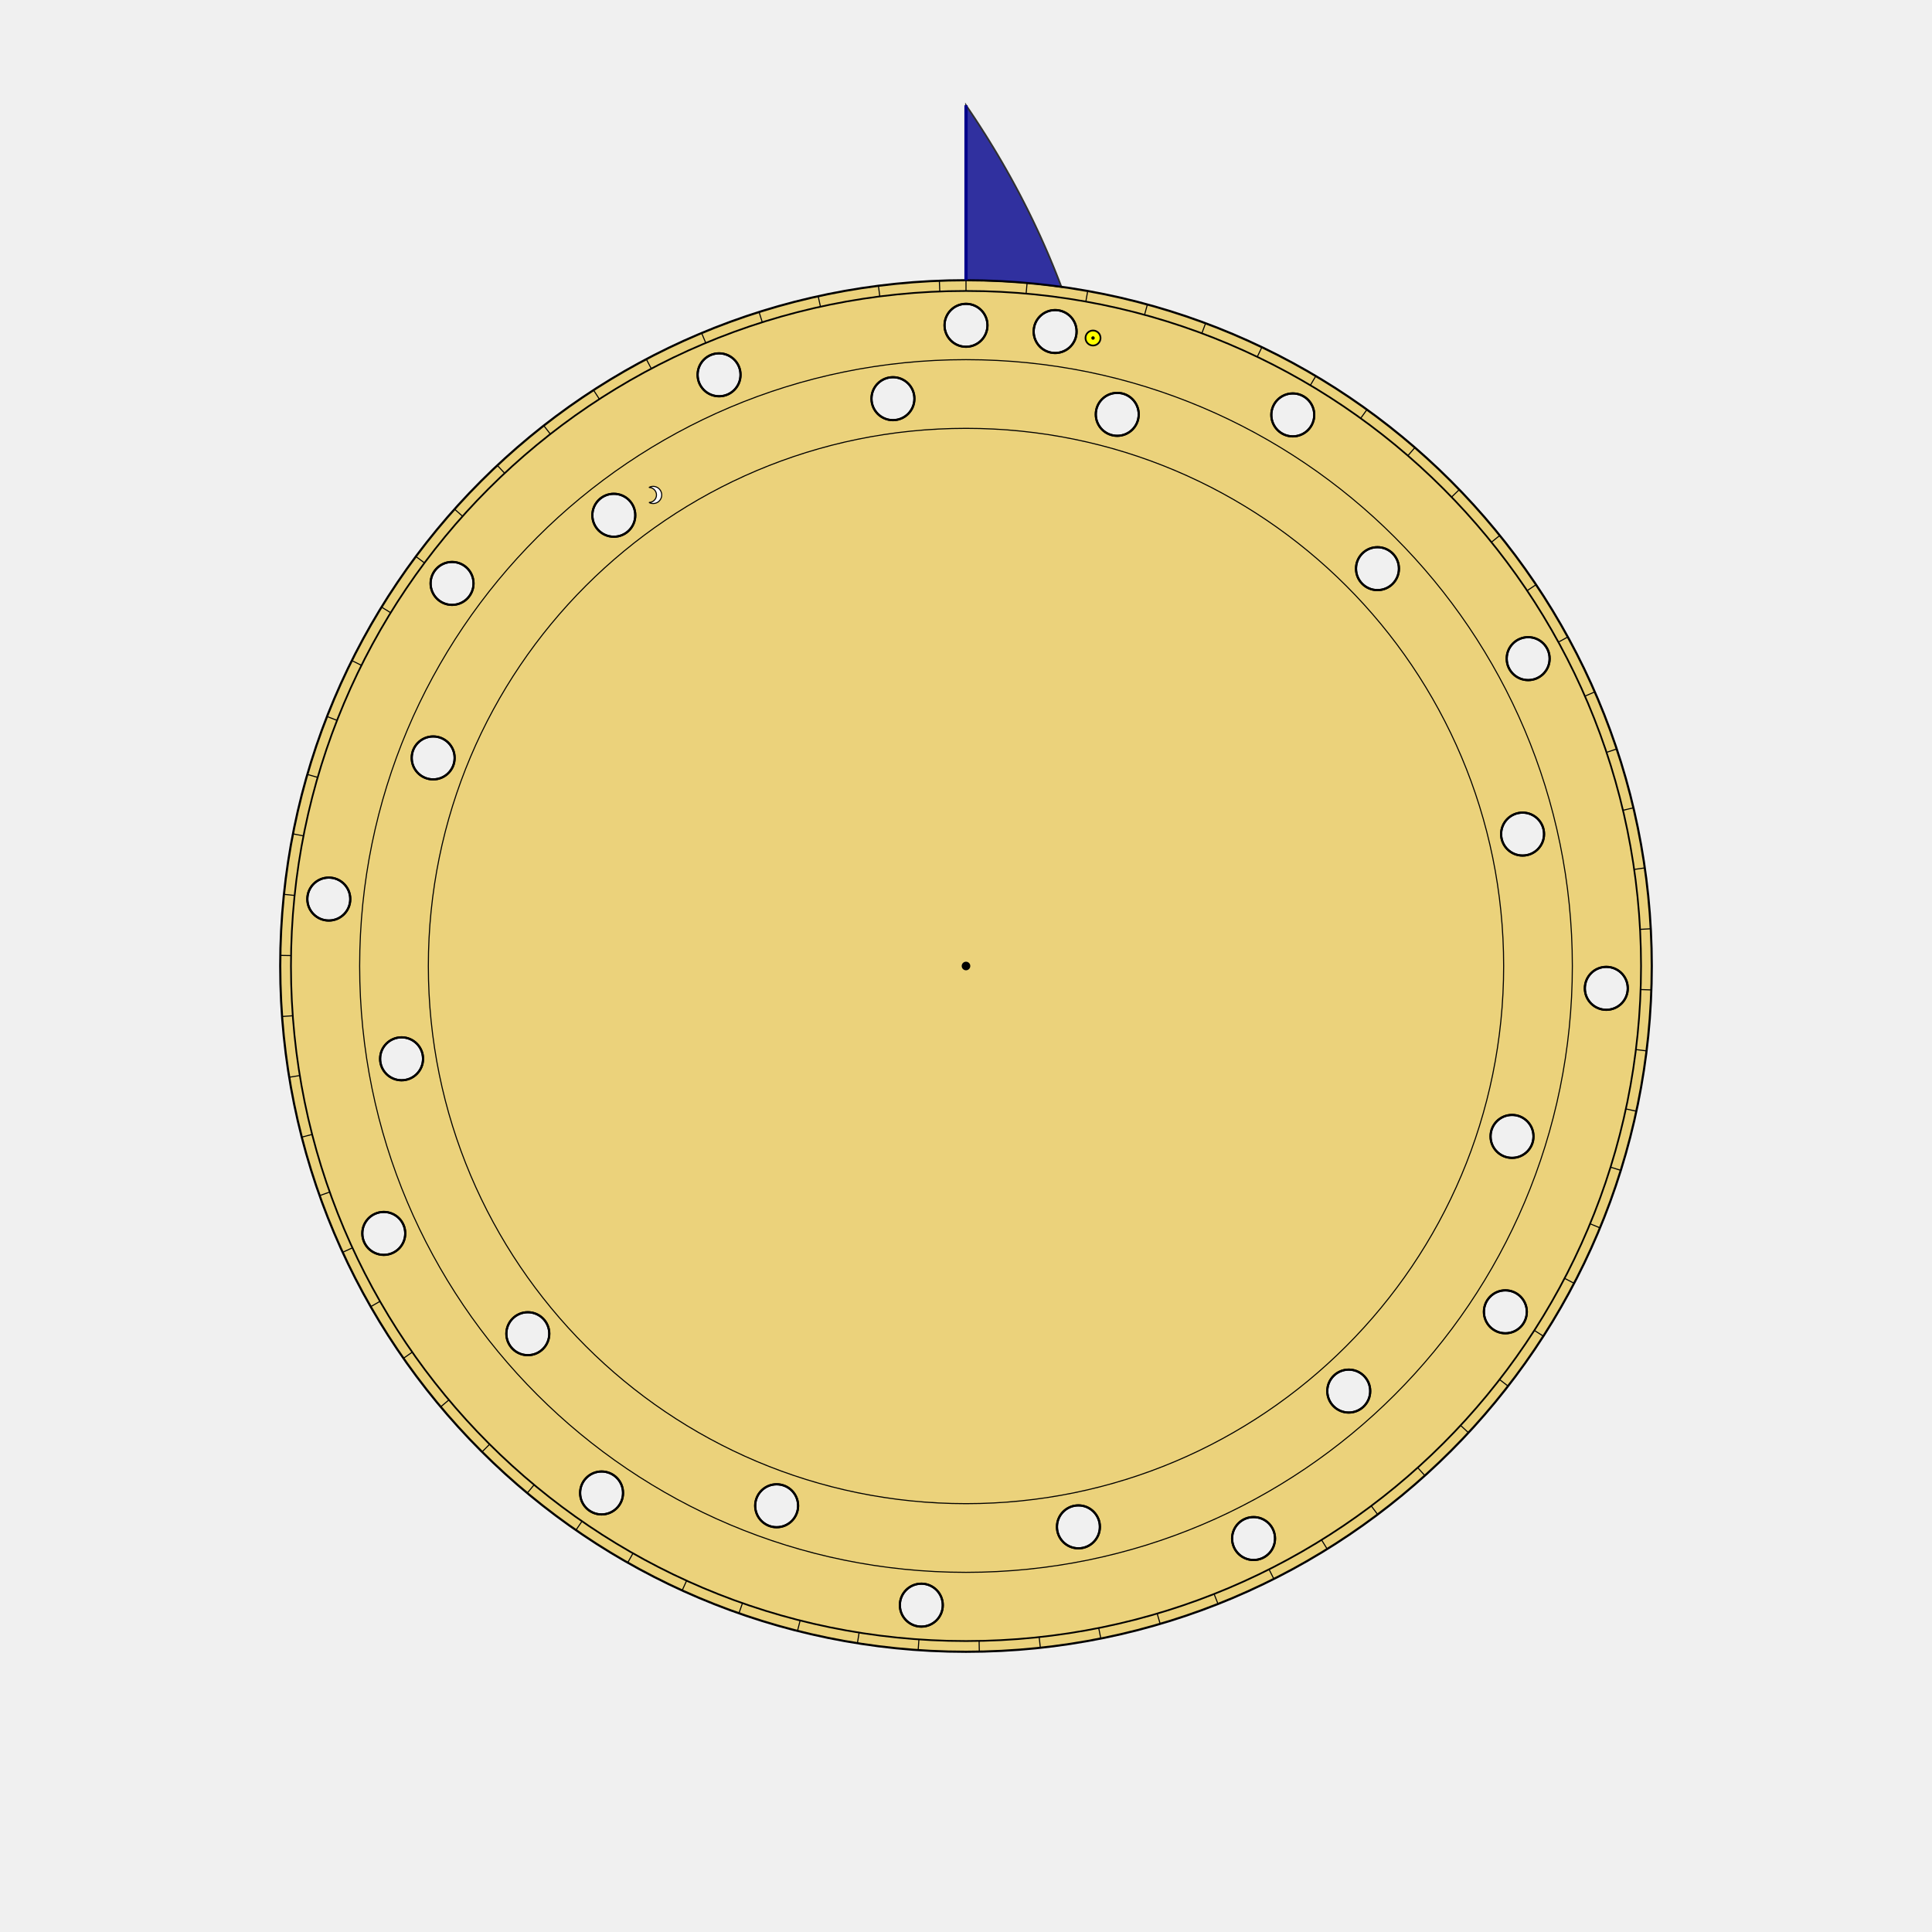
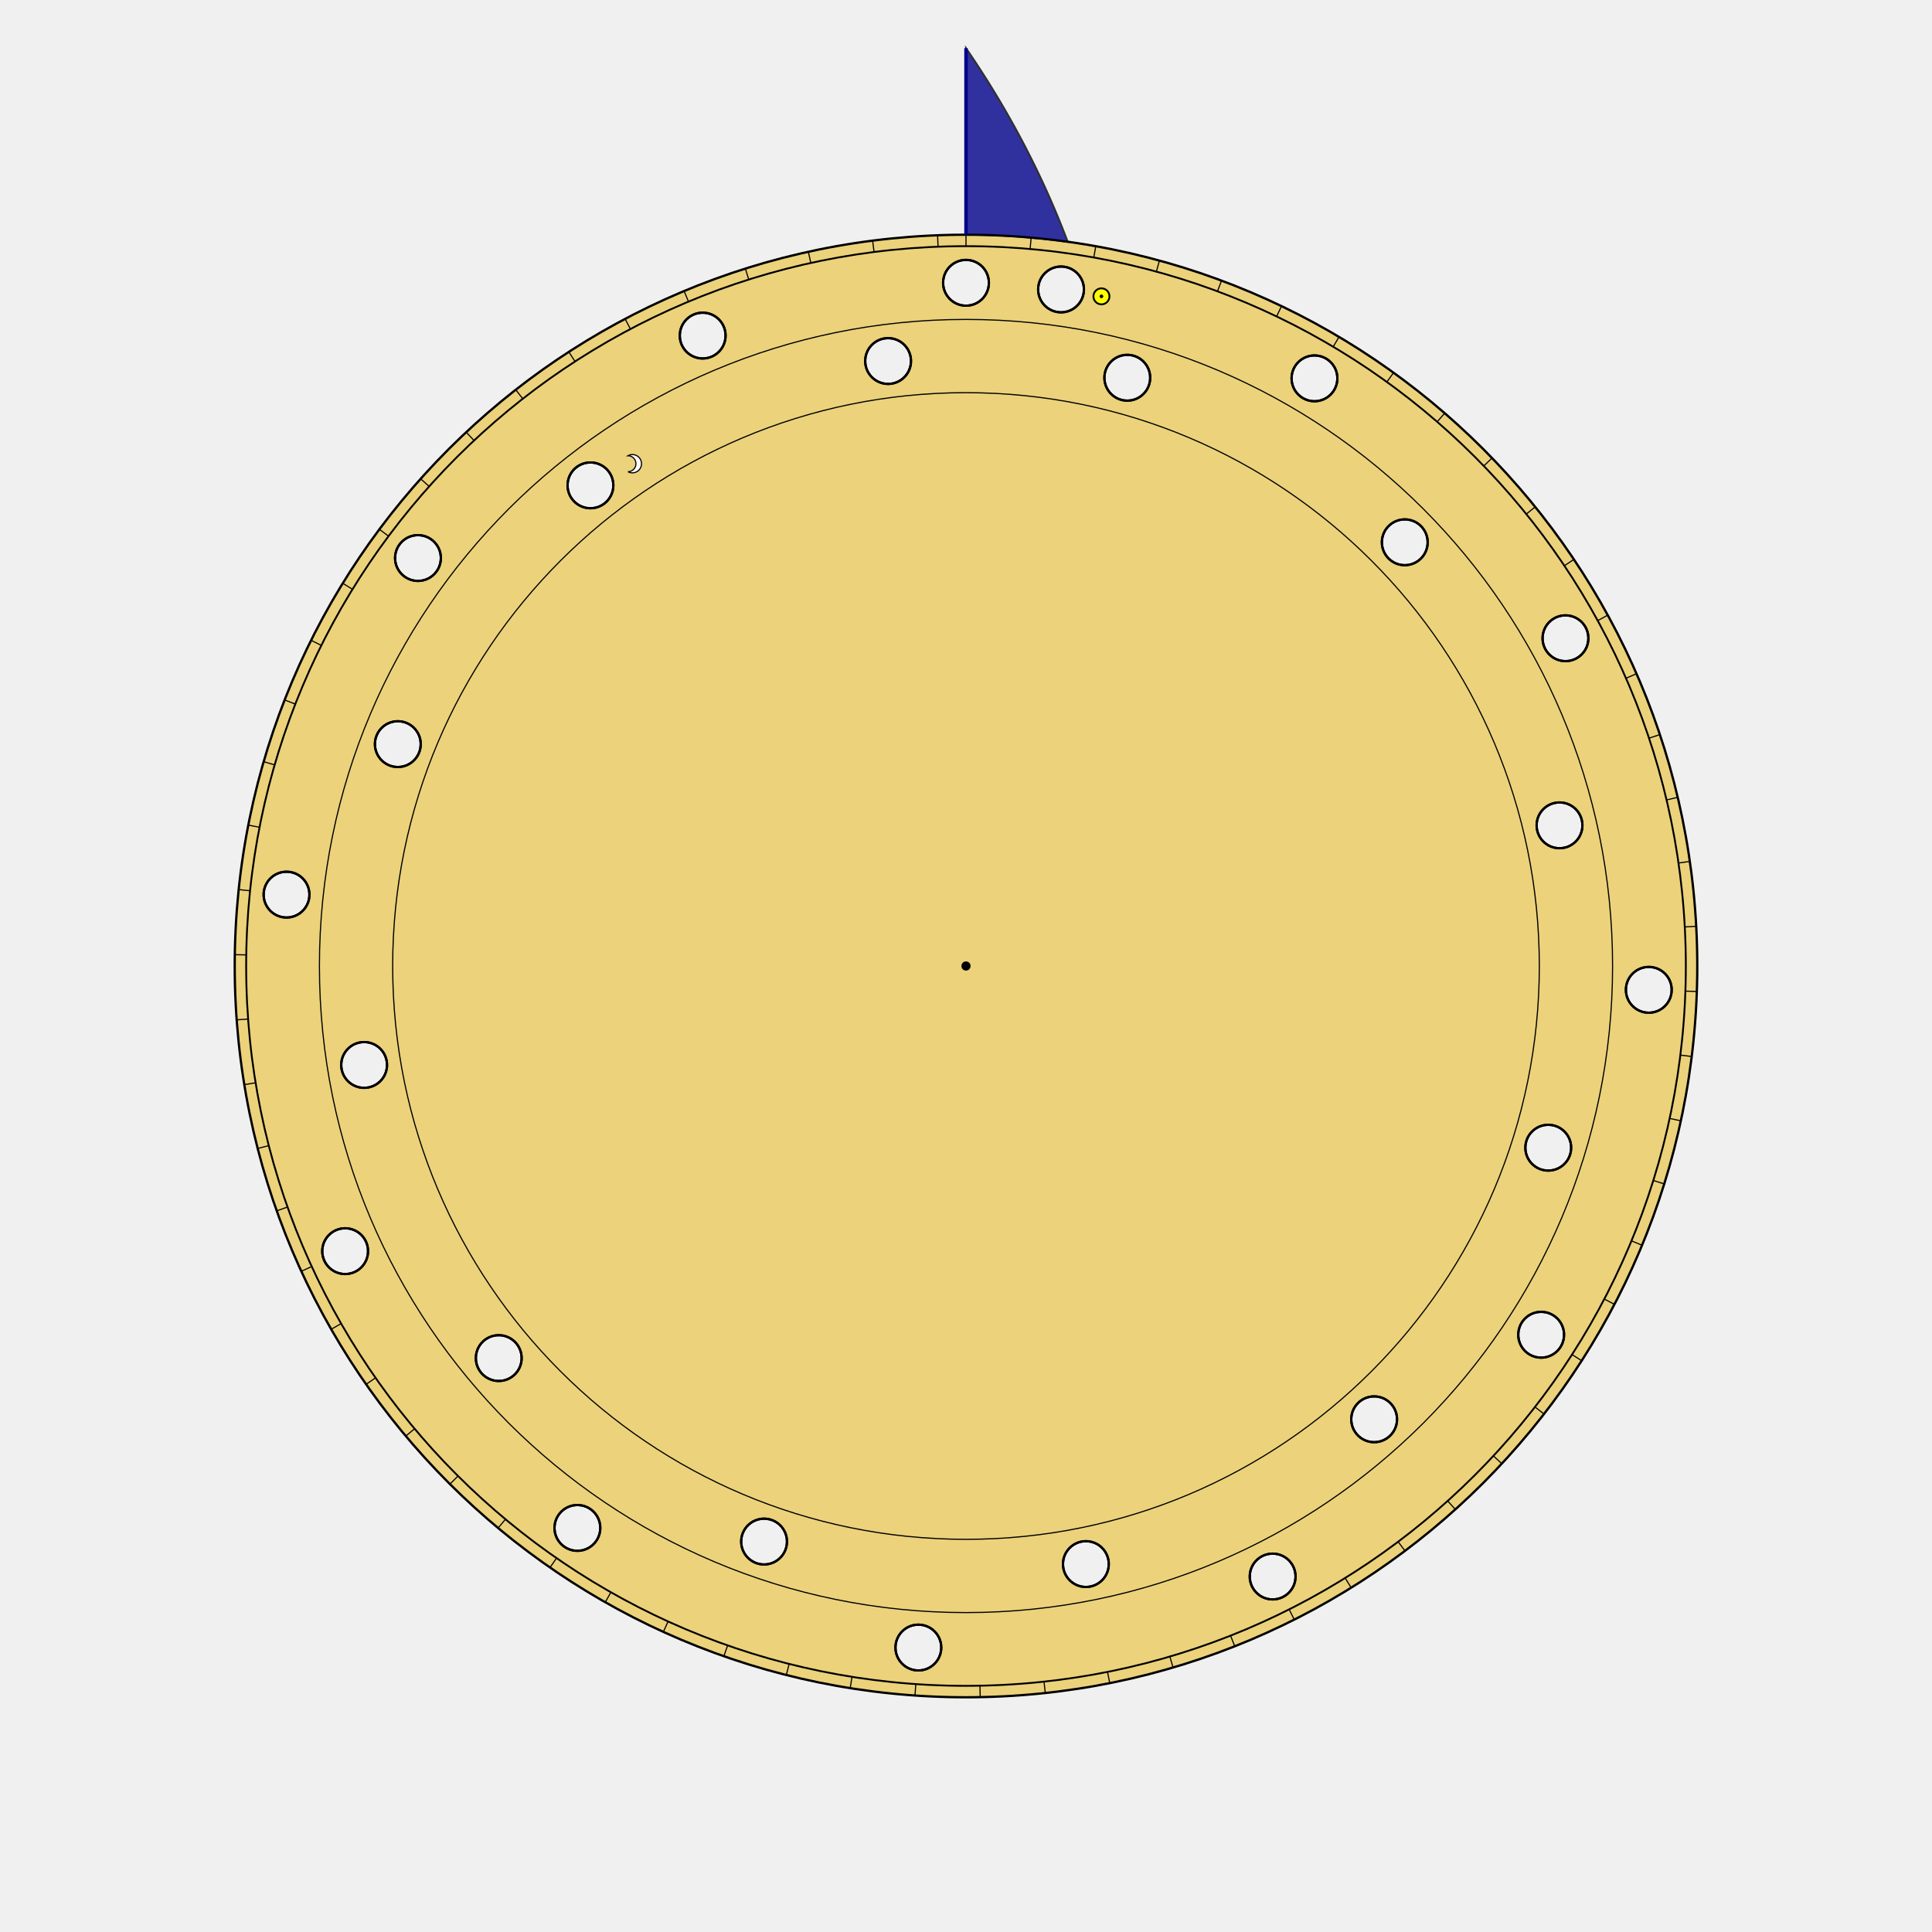
- <svg xmlns="http://www.w3.org/2000/svg" baseProfile="full" height="92cm" version="1.1" viewBox="-45 -45 90 90" width="92cm">
+ <svg xmlns="http://www.w3.org/2000/svg" baseProfile="full" height="26.5cm" version="1.1" viewBox="-42.2 -42.2 84.4 84.4" width="26.5cm">
  <defs />
  <g transform="rotate(-0.0, 0, 0)">
    <path d="M 31.946,0 A 31.946,31.946 0 1,1 -31.946,0 A 31.946,31.946 0 1,1 31.946,0 M 1,-29.846 A 1.0,1.0 0 1,0 -1,-29.846 A 1.0,1.0 0 1,0 1,-29.846 M 16.223,-25.672 A 1.0,1.0 0 1,0 14.223,-25.672 A 1.0,1.0 0 1,0 16.223,-25.672 M 27.188,-14.318 A 1.0,1.0 0 1,0 25.188,-14.318 A 1.0,1.0 0 1,0 27.188,-14.318 M 30.828,1.041 A 1.0,1.0 0 1,0 28.828,1.041 A 1.0,1.0 0 1,0 30.828,1.041 M 26.126,16.109 A 1.0,1.0 0 1,0 24.126,16.109 A 1.0,1.0 0 1,0 26.126,16.109 M 14.396,26.671 A 1.0,1.0 0 1,0 12.396,26.671 A 1.0,1.0 0 1,0 14.396,26.671 M -1.081,29.774 A 1.0,1.0 0 1,0 -3.081,29.774 A 1.0,1.0 0 1,0 -1.081,29.774 M -15.976,24.548 A 1.0,1.0 0 1,0 -17.976,24.548 A 1.0,1.0 0 1,0 -15.976,24.548 M -26.122,12.457 A 1.0,1.0 0 1,0 -28.122,12.457 A 1.0,1.0 0 1,0 -26.122,12.457 M -28.683,-3.118 A 1.0,1.0 0 1,0 -30.683,-3.118 A 1.0,1.0 0 1,0 -28.683,-3.118 M -22.941,-17.822 A 1.0,1.0 0 1,0 -24.941,-17.822 A 1.0,1.0 0 1,0 -22.941,-17.822 M -10.503,-27.54 A 1.0,1.0 0 1,0 -12.503,-27.54 A 1.0,1.0 0 1,0 -10.503,-27.54 M 5.152,-29.556 A 1.0,1.0 0 1,0 3.152,-29.556 A 1.0,1.0 0 1,0 5.152,-29.556 M 8.046,-25.698 A 1.0,1.0 0 1,0 6.046,-25.698 A 1.0,1.0 0 1,0 8.046,-25.698 M 20.168,-18.51 A 1.0,1.0 0 1,0 18.168,-18.51 A 1.0,1.0 0 1,0 20.168,-18.51 M 26.928,-6.145 A 1.0,1.0 0 1,0 24.928,-6.145 A 1.0,1.0 0 1,0 26.928,-6.145 M 26.436,7.938 A 1.0,1.0 0 1,0 24.436,7.938 A 1.0,1.0 0 1,0 26.436,7.938 M 18.83,19.802 A 1.0,1.0 0 1,0 16.83,19.802 A 1.0,1.0 0 1,0 18.83,19.802 M 6.237,26.127 A 1.0,1.0 0 1,0 4.237,26.127 A 1.0,1.0 0 1,0 6.237,26.127 M -7.821,25.144 A 1.0,1.0 0 1,0 -9.821,25.144 A 1.0,1.0 0 1,0 -7.821,25.144 M -19.412,17.129 A 1.0,1.0 0 1,0 -21.412,17.129 A 1.0,1.0 0 1,0 -19.412,17.129 M -25.293,4.323 A 1.0,1.0 0 1,0 -27.293,4.323 A 1.0,1.0 0 1,0 -25.293,4.323 M -23.821,-9.693 A 1.0,1.0 0 1,0 -25.821,-9.693 A 1.0,1.0 0 1,0 -23.821,-9.693 M -15.406,-20.997 A 1.0,1.0 0 1,0 -17.406,-20.997 A 1.0,1.0 0 1,0 -15.406,-20.997 M -2.403,-26.428 A 1.0,1.0 0 1,0 -4.403,-26.428 A 1.0,1.0 0 1,0 -2.403,-26.428 " fill="#EBD27B" fill-rule="evenodd" stroke="black" stroke-width="0.1" />
    <polygon fill="darkblue" opacity="0.8" points="1.9561489896192636e-15,-31.946 2.4551925602718102e-15,-40.096 2.4551925602718102e-15,-40.096 0.023,-40.063 0.052,-40.021 0.084,-39.974 0.118,-39.923 0.155,-39.869 0.192,-39.814 0.231,-39.756 0.271,-39.697 0.311,-39.636 0.353,-39.574 0.395,-39.511 0.438,-39.446 0.481,-39.38 0.525,-39.313 0.569,-39.246 0.614,-39.177 0.659,-39.107 0.704,-39.036 0.75,-38.965 0.796,-38.892 0.843,-38.819 0.89,-38.746 0.937,-38.671 0.984,-38.596 1.031,-38.52 1.079,-38.443 1.126,-38.366 1.174,-38.288 1.222,-38.209 1.271,-38.13 1.319,-38.05 1.367,-37.97 1.416,-37.889 1.464,-37.808 1.513,-37.726 1.561,-37.643 1.61,-37.56 1.659,-37.477 1.708,-37.393 1.756,-37.308 1.805,-37.223 1.854,-37.137 1.903,-37.051 1.951,-36.965 2,-36.878 2.049,-36.791 2.098,-36.703 2.146,-36.615 2.195,-36.526 2.243,-36.437 2.292,-36.347 2.34,-36.257 2.388,-36.167 2.437,-36.076 2.485,-35.985 2.533,-35.894 2.581,-35.802 2.628,-35.709 2.676,-35.617 2.724,-35.523 2.771,-35.43 2.819,-35.336 2.866,-35.242 2.913,-35.147 2.96,-35.052 3.007,-34.957 3.053,-34.862 3.1,-34.766 3.146,-34.669 3.192,-34.573 3.238,-34.476 3.284,-34.378 3.33,-34.281 3.375,-34.183 3.421,-34.084 3.466,-33.986 3.511,-33.887 3.555,-33.788 3.6,-33.688 3.644,-33.588 3.688,-33.488 3.732,-33.387 3.776,-33.287 3.82,-33.186 3.863,-33.084 3.906,-32.983 3.949,-32.881 3.991,-32.778 4.034,-32.676 4.076,-32.573 4.118,-32.47 4.159,-32.367 4.201,-32.263 4.242,-32.159 4.283,-32.055 4.324,-31.951 4.364,-31.846 4.404,-31.741 4.444,-31.636 4.444,-31.636 4.212,-31.667 3.979,-31.698 3.746,-31.726 3.513,-31.753 3.28,-31.778 3.046,-31.801 2.812,-31.822 2.579,-31.842 2.345,-31.86 2.11,-31.877 1.876,-31.891 1.642,-31.904 1.408,-31.915 1.173,-31.925 0.939,-31.933 0.704,-31.939 0.469,-31.943 0.235,-31.945 1.9561489896192636e-15,-31.946" stroke="black" stroke-width="0.08" />
    <line stroke="darkblue" stroke-width="0.15" x1="1.9561489896192636e-15" x2="2.4551925602718102e-15" y1="-31.946" y2="-40.096" />
    <circle cx="0" cy="0" fill="none" r="31.446" stroke="black" stroke-width="0.08" />
    <circle cx="0" cy="0" fill="none" r="28.246" stroke="black" stroke-width="0.05" />
    <circle cx="0" cy="0" fill="none" r="25.046" stroke="black" stroke-width="0.05" />
    <line stroke="black" stroke-width="0.05" x1="1.92553281964058e-15" x2="1.9561489896192636e-15" y1="-31.446" y2="-31.946" />
    <line stroke="black" stroke-width="0.05" x1="2.801" x2="2.846" y1="-31.321" y2="-31.819" />
    <line stroke="black" stroke-width="0.05" x1="5.581" x2="5.669" y1="-30.947" y2="-31.439" />
    <line stroke="black" stroke-width="0.05" x1="8.315" x2="8.448" y1="-30.327" y2="-30.809" />
    <line stroke="black" stroke-width="0.05" x1="10.984" x2="11.159" y1="-29.466" y2="-29.934" />
    <line stroke="black" stroke-width="0.05" x1="13.565" x2="13.781" y1="-28.37" y2="-28.821" />
    <line stroke="black" stroke-width="0.05" x1="16.039" x2="16.294" y1="-27.049" y2="-27.479" />
    <line stroke="black" stroke-width="0.05" x1="18.385" x2="18.677" y1="-25.512" y2="-25.918" />
    <line stroke="black" stroke-width="0.05" x1="20.584" x2="20.912" y1="-23.773" y2="-24.151" />
    <line stroke="black" stroke-width="0.05" x1="22.62" x2="22.98" y1="-21.845" y2="-22.192" />
    <line stroke="black" stroke-width="0.05" x1="24.477" x2="24.866" y1="-19.743" y2="-20.057" />
    <line stroke="black" stroke-width="0.05" x1="26.138" x2="26.554" y1="-17.484" y2="-17.762" />
    <line stroke="black" stroke-width="0.05" x1="27.592" x2="28.03" y1="-15.085" y2="-15.325" />
    <line stroke="black" stroke-width="0.05" x1="28.826" x2="29.284" y1="-12.567" y2="-12.767" />
    <line stroke="black" stroke-width="0.05" x1="29.831" x2="30.305" y1="-9.949" y2="-10.108" />
    <line stroke="black" stroke-width="0.05" x1="30.599" x2="31.085" y1="-7.252" y2="-7.368" />
    <line stroke="black" stroke-width="0.05" x1="31.123" x2="31.618" y1="-4.498" y2="-4.569" />
    <line stroke="black" stroke-width="0.05" x1="31.4" x2="31.899" y1="-1.707" y2="-1.734" />
    <line stroke="black" stroke-width="0.05" x1="31.427" x2="31.927" y1="1.097" y2="1.114" />
    <line stroke="black" stroke-width="0.05" x1="31.205" x2="31.701" y1="3.892" y2="3.954" />
    <line stroke="black" stroke-width="0.05" x1="30.734" x2="31.222" y1="6.657" y2="6.763" />
    <line stroke="black" stroke-width="0.05" x1="30.018" x2="30.496" y1="9.368" y2="9.517" />
    <line stroke="black" stroke-width="0.05" x1="29.065" x2="29.527" y1="12.005" y2="12.196" />
    <line stroke="black" stroke-width="0.05" x1="27.879" x2="28.323" y1="14.547" y2="14.778" />
    <line stroke="black" stroke-width="0.05" x1="26.473" x2="26.894" y1="16.973" y2="17.243" />
    <line stroke="black" stroke-width="0.05" x1="24.855" x2="25.251" y1="19.264" y2="19.57" />
    <line stroke="black" stroke-width="0.05" x1="23.04" x2="23.407" y1="21.401" y2="21.741" />
    <line stroke="black" stroke-width="0.05" x1="21.042" x2="21.377" y1="23.369" y2="23.74" />
    <line stroke="black" stroke-width="0.05" x1="18.877" x2="19.177" y1="25.15" y2="25.55" />
    <line stroke="black" stroke-width="0.05" x1="16.561" x2="16.824" y1="26.732" y2="27.157" />
    <line stroke="black" stroke-width="0.05" x1="14.114" x2="14.338" y1="28.101" y2="28.548" />
    <line stroke="black" stroke-width="0.05" x1="11.554" x2="11.738" y1="29.247" y2="29.712" />
    <line stroke="black" stroke-width="0.05" x1="8.903" x2="9.044" y1="30.16" y2="30.639" />
    <line stroke="black" stroke-width="0.05" x1="6.181" x2="6.279" y1="30.833" y2="31.323" />
    <line stroke="black" stroke-width="0.05" x1="3.409" x2="3.463" y1="31.261" y2="31.758" />
    <line stroke="black" stroke-width="0.05" x1="0.611" x2="0.62" y1="31.44" y2="31.94" />
    <line stroke="black" stroke-width="0.05" x1="-2.193" x2="-2.228" y1="31.37" y2="31.869" />
    <line stroke="black" stroke-width="0.05" x1="-4.979" x2="-5.058" y1="31.05" y2="31.543" />
    <line stroke="black" stroke-width="0.05" x1="-7.725" x2="-7.848" y1="30.483" y2="30.967" />
    <line stroke="black" stroke-width="0.05" x1="-10.41" x2="-10.575" y1="29.673" y2="30.145" />
    <line stroke="black" stroke-width="0.05" x1="-13.012" x2="-13.219" y1="28.628" y2="29.083" />
    <line stroke="black" stroke-width="0.05" x1="-15.511" x2="-15.757" y1="27.355" y2="27.79" />
    <line stroke="black" stroke-width="0.05" x1="-17.886" x2="-18.17" y1="25.864" y2="26.276" />
    <line stroke="black" stroke-width="0.05" x1="-20.119" x2="-20.439" y1="24.168" y2="24.553" />
    <line stroke="black" stroke-width="0.05" x1="-22.192" x2="-22.545" y1="22.28" y2="22.634" />
    <line stroke="black" stroke-width="0.05" x1="-24.089" x2="-24.472" y1="20.214" y2="20.536" />
    <line stroke="black" stroke-width="0.05" x1="-25.794" x2="-26.204" y1="17.988" y2="18.274" />
    <line stroke="black" stroke-width="0.05" x1="-27.293" x2="-27.727" y1="15.618" y2="15.867" />
    <line stroke="black" stroke-width="0.05" x1="-28.576" x2="-29.031" y1="13.125" y2="13.334" />
    <line stroke="black" stroke-width="0.05" x1="-29.632" x2="-30.103" y1="10.527" y2="10.694" />
    <line stroke="black" stroke-width="0.05" x1="-30.452" x2="-30.936" y1="7.845" y2="7.97" />
    <line stroke="black" stroke-width="0.05" x1="-31.03" x2="-31.523" y1="5.101" y2="5.182" />
    <line stroke="black" stroke-width="0.05" x1="-31.361" x2="-31.86" y1="2.317" y2="2.353" />
    <line stroke="black" stroke-width="0.05" x1="-31.443" x2="-31.943" y1="-0.486" y2="-0.494" />
    <line stroke="black" stroke-width="0.05" x1="-31.274" x2="-31.771" y1="-3.286" y2="-3.338" />
    <line stroke="black" stroke-width="0.05" x1="-30.857" x2="-31.348" y1="-6.059" y2="-6.155" />
    <line stroke="black" stroke-width="0.05" x1="-30.195" x2="-30.675" y1="-8.784" y2="-8.923" />
    <line stroke="black" stroke-width="0.05" x1="-29.292" x2="-29.758" y1="-11.439" y2="-11.62" />
    <line stroke="black" stroke-width="0.05" x1="-28.157" x2="-28.604" y1="-14.003" y2="-14.225" />
    <line stroke="black" stroke-width="0.05" x1="-26.797" x2="-27.223" y1="-16.455" y2="-16.717" />
    <line stroke="black" stroke-width="0.05" x1="-25.225" x2="-25.626" y1="-18.777" y2="-19.076" />
    <line stroke="black" stroke-width="0.05" x1="-23.452" x2="-23.825" y1="-20.95" y2="-21.283" />
    <line stroke="black" stroke-width="0.05" x1="-21.492" x2="-21.834" y1="-22.956" y2="-23.321" />
    <line stroke="black" stroke-width="0.05" x1="-19.362" x2="-19.669" y1="-24.779" y2="-25.173" />
    <line stroke="black" stroke-width="0.05" x1="-17.077" x2="-17.349" y1="-26.405" y2="-26.825" />
    <line stroke="black" stroke-width="0.05" x1="-14.657" x2="-14.89" y1="-27.822" y2="-28.264" />
    <line stroke="black" stroke-width="0.05" x1="-12.12" x2="-12.313" y1="-29.017" y2="-29.478" />
    <line stroke="black" stroke-width="0.05" x1="-9.487" x2="-9.638" y1="-29.981" y2="-30.458" />
    <line stroke="black" stroke-width="0.05" x1="-6.778" x2="-6.886" y1="-30.707" y2="-31.195" />
    <line stroke="black" stroke-width="0.05" x1="-4.016" x2="-4.079" y1="-31.189" y2="-31.685" />
    <line stroke="black" stroke-width="0.05" x1="-1.221" x2="-1.241" y1="-31.423" y2="-31.922" />
    <circle cx="1.8275610757087918e-15" cy="-29.846" fill="none" r="1.0" stroke="black" stroke-width="0.1" />
    <circle cx="15.223" cy="-25.672" fill="none" r="1.0" stroke="black" stroke-width="0.1" />
    <circle cx="26.188" cy="-14.318" fill="none" r="1.0" stroke="black" stroke-width="0.1" />
    <circle cx="29.828" cy="1.041" fill="none" r="1.0" stroke="black" stroke-width="0.1" />
    <circle cx="25.126" cy="16.109" fill="none" r="1.0" stroke="black" stroke-width="0.1" />
    <circle cx="13.396" cy="26.671" fill="none" r="1.0" stroke="black" stroke-width="0.1" />
    <circle cx="-2.081" cy="29.774" fill="none" r="1.0" stroke="black" stroke-width="0.1" />
    <circle cx="-16.976" cy="24.548" fill="none" r="1.0" stroke="black" stroke-width="0.1" />
    <circle cx="-27.122" cy="12.457" fill="none" r="1.0" stroke="black" stroke-width="0.1" />
    <circle cx="-29.683" cy="-3.118" fill="none" r="1.0" stroke="black" stroke-width="0.1" />
    <circle cx="-23.941" cy="-17.822" fill="none" r="1.0" stroke="black" stroke-width="0.1" />
    <circle cx="-11.503" cy="-27.54" fill="none" r="1.0" stroke="black" stroke-width="0.1" />
    <circle cx="4.152" cy="-29.556" fill="none" r="1.0" stroke="black" stroke-width="0.1" />
    <circle cx="5.917" cy="-29.254" fill="yellow" r="0.35" stroke="black" stroke-width="0.08" />
    <circle cx="5.917" cy="-29.254" fill="black" r="0.08" />
    <circle cx="7.046" cy="-25.698" fill="none" r="1.0" stroke="black" stroke-width="0.1" />
    <circle cx="19.168" cy="-18.51" fill="none" r="1.0" stroke="black" stroke-width="0.1" />
    <circle cx="25.928" cy="-6.145" fill="none" r="1.0" stroke="black" stroke-width="0.1" />
    <circle cx="25.436" cy="7.938" fill="none" r="1.0" stroke="black" stroke-width="0.1" />
    <circle cx="17.83" cy="19.802" fill="none" r="1.0" stroke="black" stroke-width="0.1" />
    <circle cx="5.237" cy="26.127" fill="none" r="1.0" stroke="black" stroke-width="0.1" />
    <circle cx="-8.821" cy="25.144" fill="none" r="1.0" stroke="black" stroke-width="0.1" />
    <circle cx="-20.412" cy="17.129" fill="none" r="1.0" stroke="black" stroke-width="0.1" />
    <circle cx="-26.293" cy="4.323" fill="none" r="1.0" stroke="black" stroke-width="0.1" />
    <circle cx="-24.821" cy="-9.693" fill="none" r="1.0" stroke="black" stroke-width="0.1" />
    <circle cx="-16.406" cy="-20.997" fill="none" r="1.0" stroke="black" stroke-width="0.1" />
    <path d="M -14.768,-21.593 A 0.4 0.4 0 1 0 -14.768,-22.293 A 0.3 0.3 0 1 1 -14.768,-21.593" fill="white" stroke="black" stroke-width="0.05" />
    <circle cx="-3.403" cy="-26.428" fill="none" r="1.0" stroke="black" stroke-width="0.1" />
    <circle cx="0" cy="0" fill="black" r="0.2" />
  </g>
</svg>
